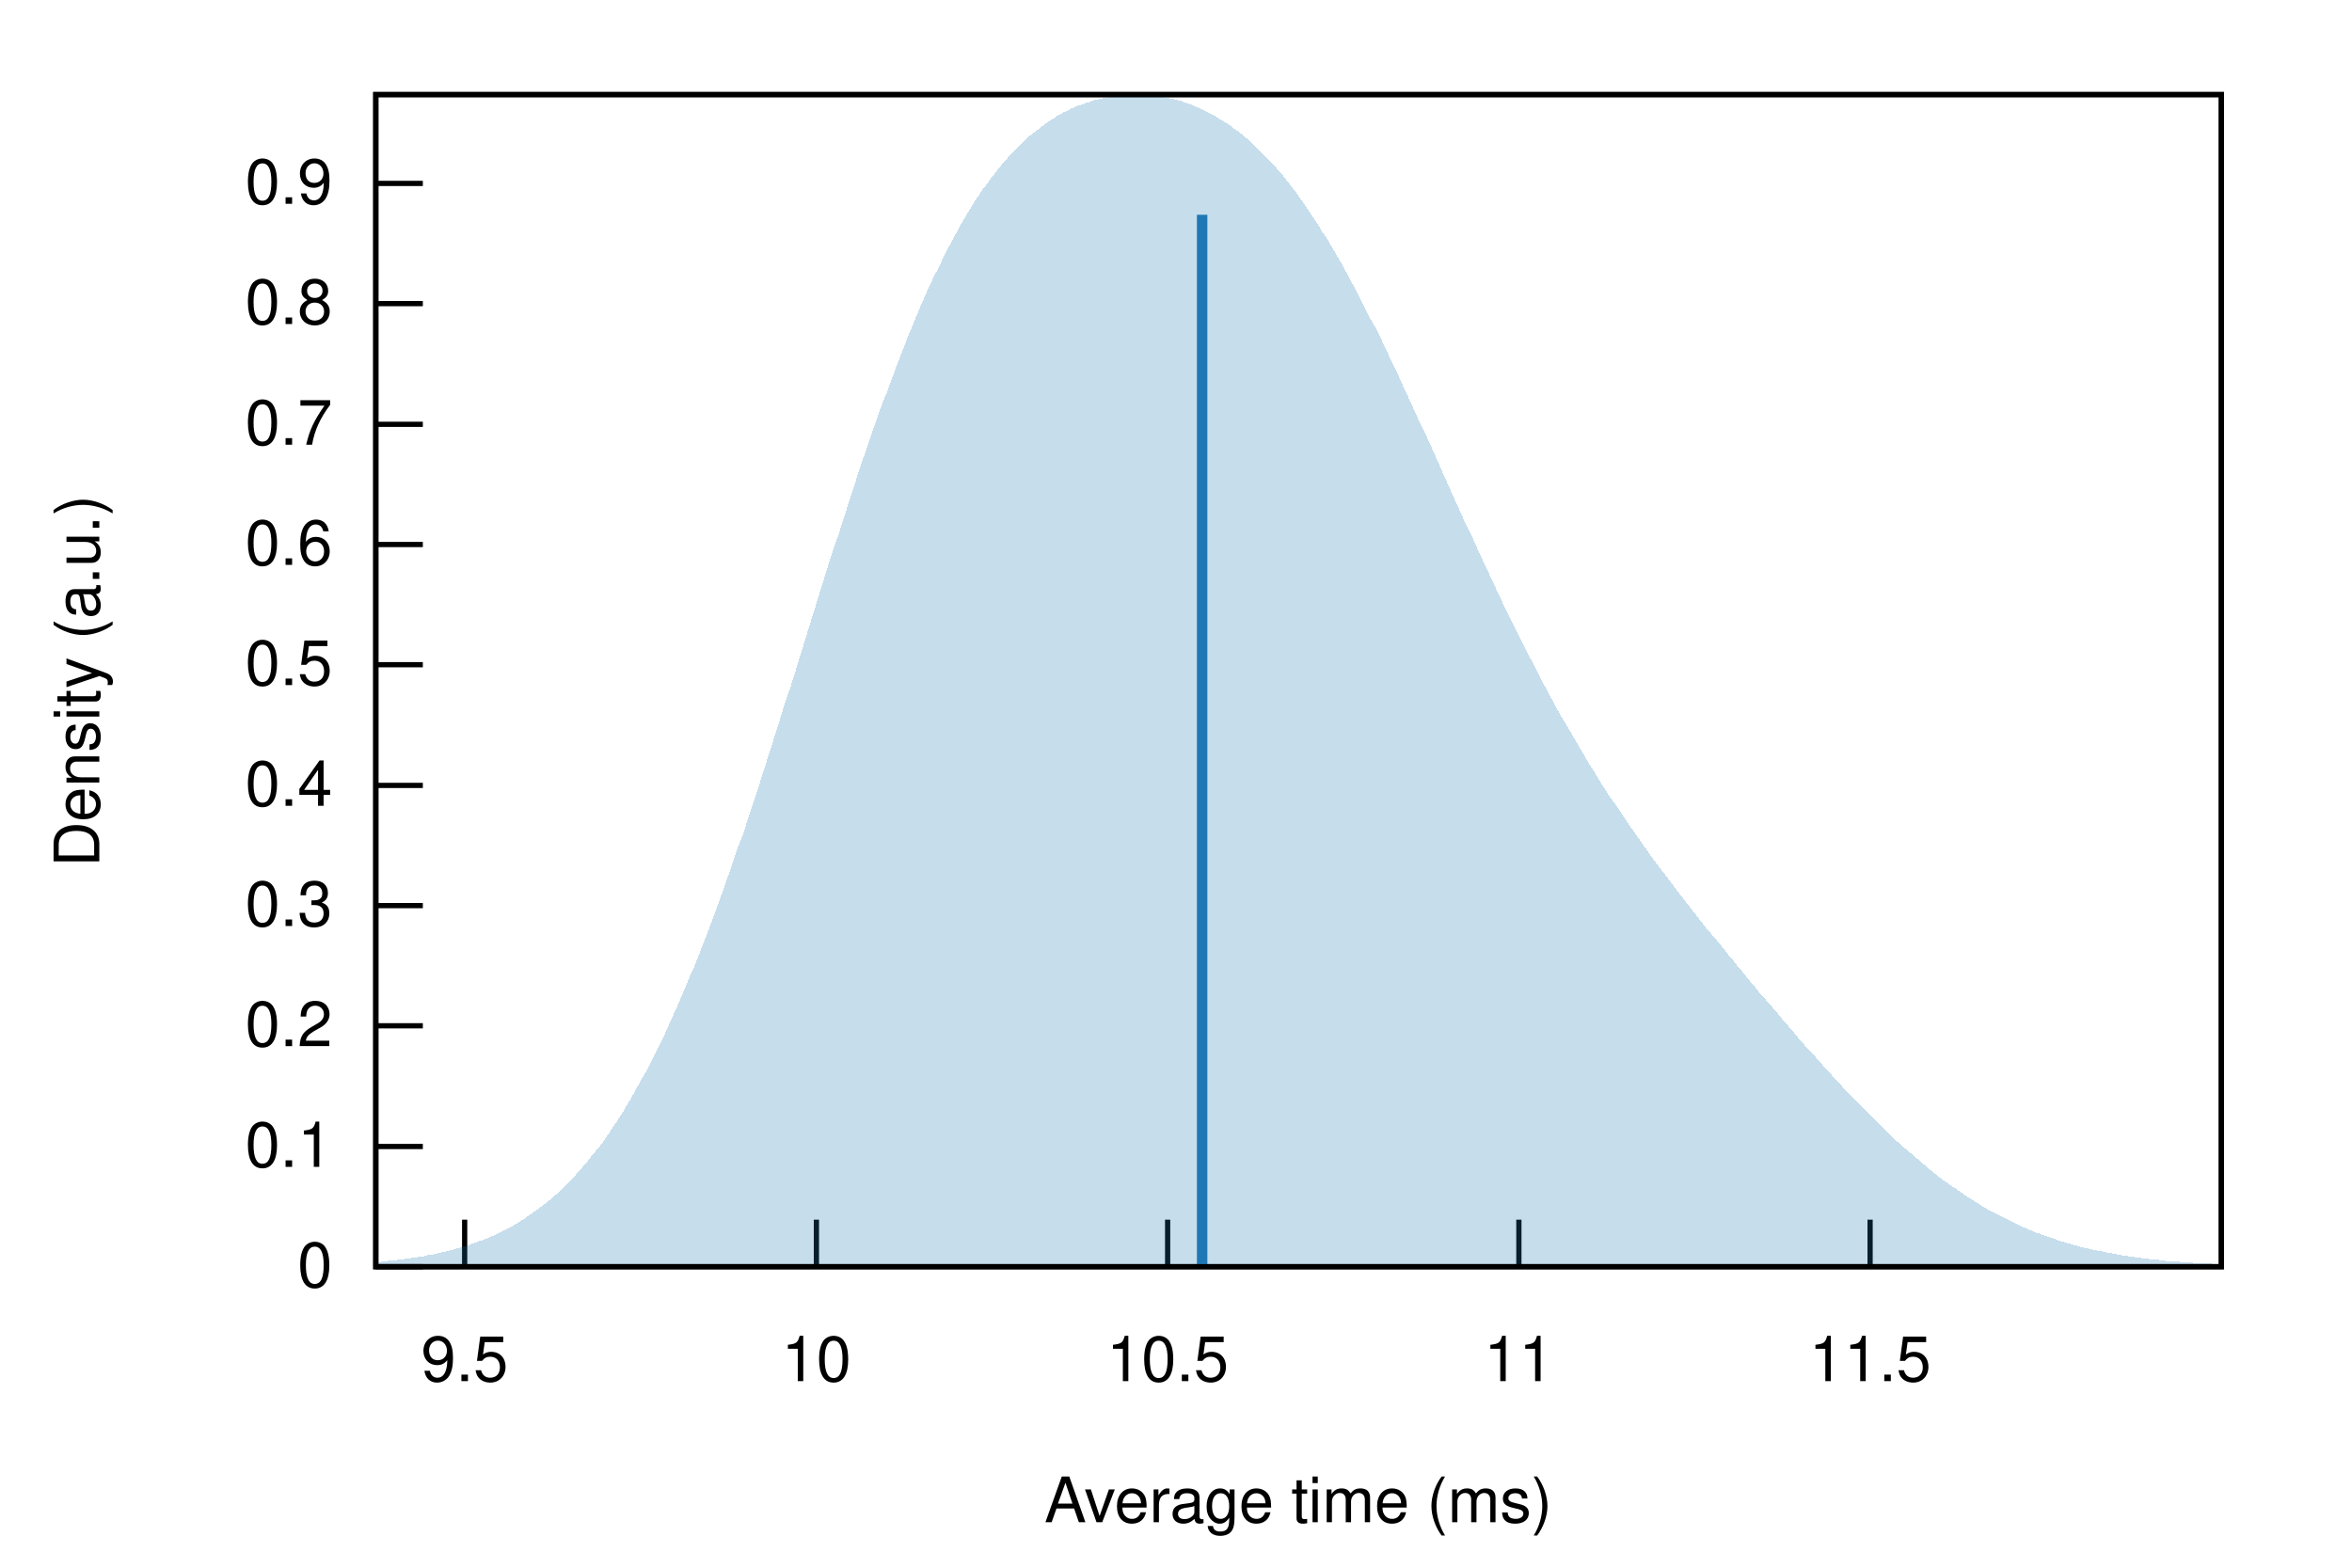
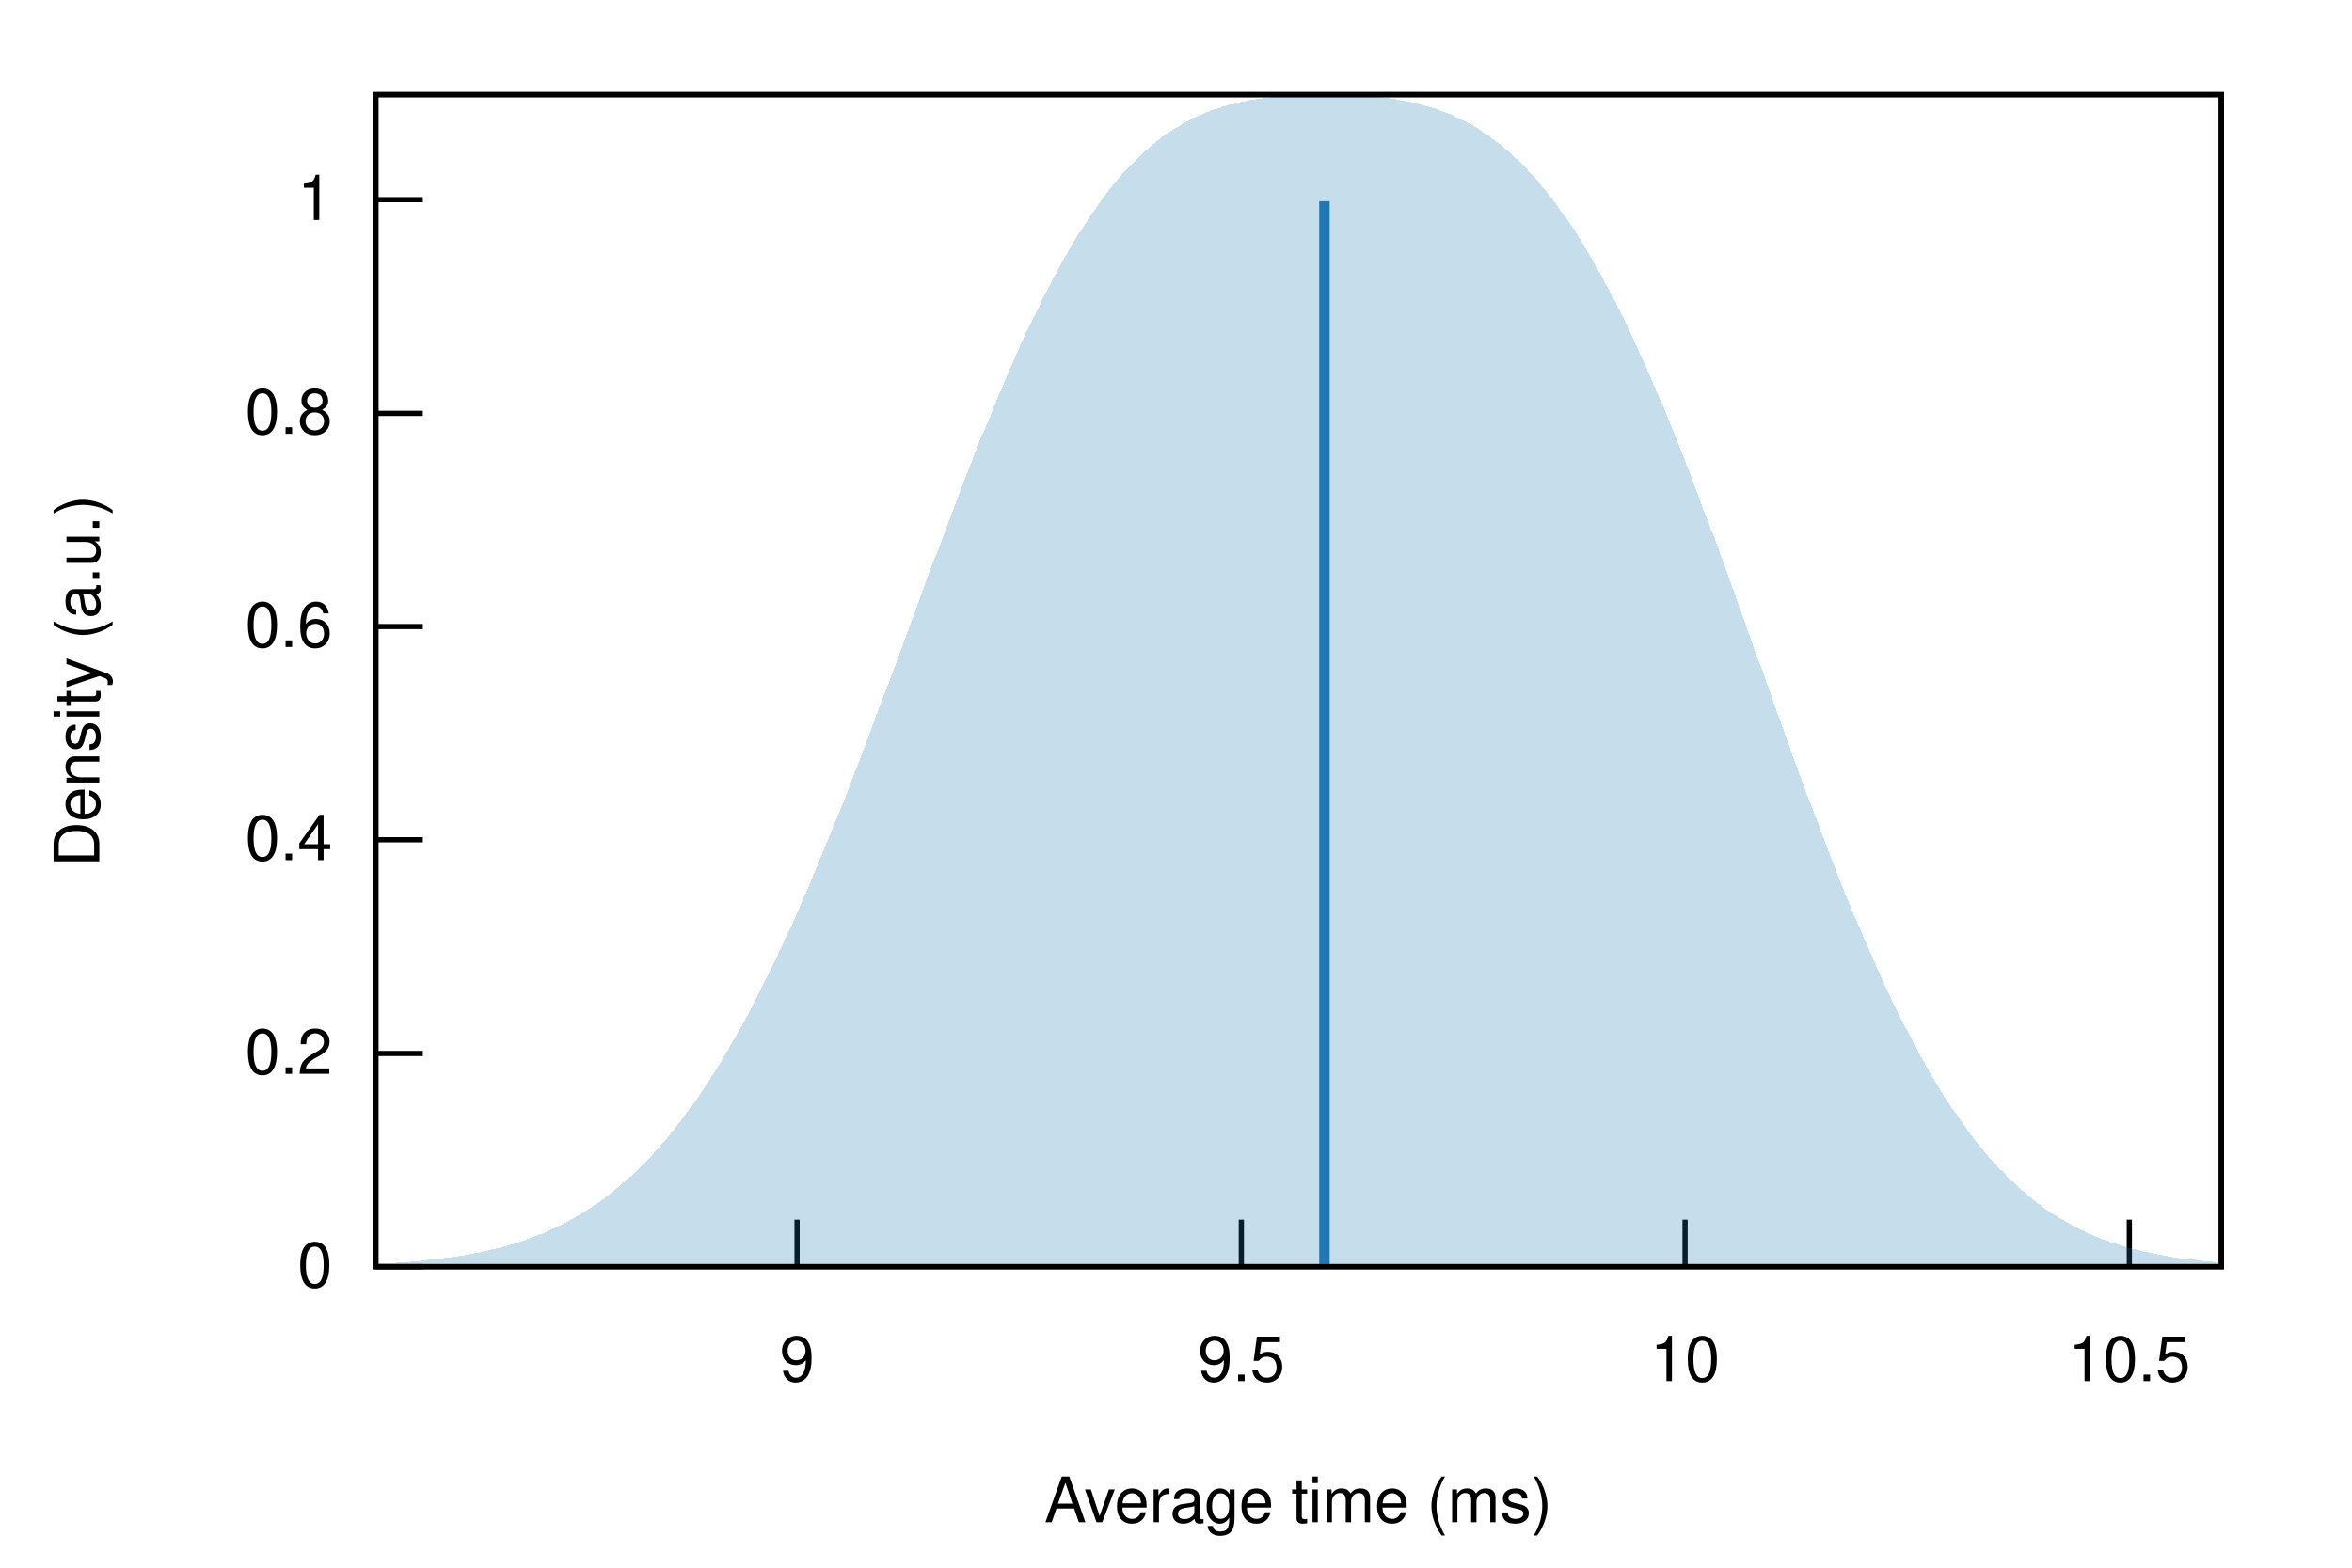
<svg xmlns="http://www.w3.org/2000/svg" xmlns:xlink="http://www.w3.org/1999/xlink" viewBox="0 0 450 300">
  <g id="gnuplot_canvas">
    <rect x="0" y="0" width="450" height="300" fill="none" />
    <defs>
      <circle id="gpDot" r="0.5" stroke-width="0.5" stroke="currentColor" />
      <path id="gpPt0" stroke-width="0.222" stroke="currentColor" d="M-1,0 h2 M0,-1 v2" />
      <path id="gpPt1" stroke-width="0.222" stroke="currentColor" d="M-1,-1 L1,1 M1,-1 L-1,1" />
      <path id="gpPt2" stroke-width="0.222" stroke="currentColor" d="M-1,0 L1,0 M0,-1 L0,1 M-1,-1 L1,1 M-1,1 L1,-1" />
      <rect id="gpPt3" stroke-width="0.222" stroke="currentColor" x="-1" y="-1" width="2" height="2" />
      <rect id="gpPt4" stroke-width="0.222" stroke="currentColor" fill="currentColor" x="-1" y="-1" width="2" height="2" />
      <circle id="gpPt5" stroke-width="0.222" stroke="currentColor" cx="0" cy="0" r="1" />
      <use xlink:href="#gpPt5" id="gpPt6" fill="currentColor" stroke="none" />
      <path id="gpPt7" stroke-width="0.222" stroke="currentColor" d="M0,-1.33 L-1.33,0.67 L1.33,0.67 z" />
      <use xlink:href="#gpPt7" id="gpPt8" fill="currentColor" stroke="none" />
      <use xlink:href="#gpPt7" id="gpPt9" stroke="currentColor" transform="rotate(180)" />
      <use xlink:href="#gpPt9" id="gpPt10" fill="currentColor" stroke="none" />
      <use xlink:href="#gpPt3" id="gpPt11" stroke="currentColor" transform="rotate(45)" />
      <use xlink:href="#gpPt11" id="gpPt12" fill="currentColor" stroke="none" />
      <path id="gpPt13" stroke-width="0.222" stroke="currentColor" d="M0,1.330 L1.265,0.411 L0.782,-1.067 L-0.782,-1.076 L-1.265,0.411 z" />
      <use xlink:href="#gpPt13" id="gpPt14" fill="currentColor" stroke="none" />
      <filter id="textbox" filterUnits="objectBoundingBox" x="0" y="0" height="1" width="1">
        <feFlood flood-color="white" flood-opacity="1" result="bgnd" />
        <feComposite in="SourceGraphic" in2="bgnd" operator="atop" />
      </filter>
      <filter id="greybox" filterUnits="objectBoundingBox" x="0" y="0" height="1" width="1">
        <feFlood flood-color="lightgrey" flood-opacity="1" result="grey" />
        <feComposite in="SourceGraphic" in2="grey" operator="atop" />
      </filter>
    </defs>
    <g fill="none" color="white" stroke="currentColor" stroke-width="1.00" stroke-linecap="butt" stroke-linejoin="miter">
</g>
    <g fill="none" color="black" stroke="currentColor" stroke-width="1.00" stroke-linecap="butt" stroke-linejoin="miter">
      <path stroke="black" d="M71.9,242.4 L80.9,242.4  " />
      <g transform="translate(63.6,246.3)" stroke="none" fill="black" font-family="Helvetica" font-size="12.00" text-anchor="end">
        <text>
          <tspan font-family="Helvetica"> 0</tspan>
        </text>
      </g>
    </g>
    <g fill="none" color="black" stroke="currentColor" stroke-width="1.00" stroke-linecap="butt" stroke-linejoin="miter">
-       <path stroke="black" d="M71.9,219.4 L80.9,219.4  " />
-       <g transform="translate(63.6,223.3)" stroke="none" fill="black" font-family="Helvetica" font-size="12.00" text-anchor="end">
-         <text>
-           <tspan font-family="Helvetica"> 0.1</tspan>
-         </text>
-       </g>
-     </g>
-     <g fill="none" color="black" stroke="currentColor" stroke-width="1.00" stroke-linecap="butt" stroke-linejoin="miter">
-       <path stroke="black" d="M71.9,196.3 L80.9,196.3  " />
-       <g transform="translate(63.6,200.2)" stroke="none" fill="black" font-family="Helvetica" font-size="12.00" text-anchor="end">
+       <path stroke="black" d="M71.9,201.6 L80.9,201.6  " />
+       <g transform="translate(63.6,205.5)" stroke="none" fill="black" font-family="Helvetica" font-size="12.00" text-anchor="end">
        <text>
          <tspan font-family="Helvetica"> 0.2</tspan>
        </text>
      </g>
    </g>
    <g fill="none" color="black" stroke="currentColor" stroke-width="1.00" stroke-linecap="butt" stroke-linejoin="miter">
-       <path stroke="black" d="M71.9,173.3 L80.9,173.3  " />
-       <g transform="translate(63.6,177.2)" stroke="none" fill="black" font-family="Helvetica" font-size="12.00" text-anchor="end">
-         <text>
-           <tspan font-family="Helvetica"> 0.3</tspan>
-         </text>
-       </g>
-     </g>
-     <g fill="none" color="black" stroke="currentColor" stroke-width="1.00" stroke-linecap="butt" stroke-linejoin="miter">
-       <path stroke="black" d="M71.9,150.3 L80.9,150.3  " />
-       <g transform="translate(63.6,154.2)" stroke="none" fill="black" font-family="Helvetica" font-size="12.00" text-anchor="end">
+       <path stroke="black" d="M71.9,160.7 L80.9,160.7  " />
+       <g transform="translate(63.6,164.6)" stroke="none" fill="black" font-family="Helvetica" font-size="12.00" text-anchor="end">
        <text>
          <tspan font-family="Helvetica"> 0.4</tspan>
        </text>
      </g>
    </g>
    <g fill="none" color="black" stroke="currentColor" stroke-width="1.00" stroke-linecap="butt" stroke-linejoin="miter">
-       <path stroke="black" d="M71.9,127.2 L80.9,127.2  " />
-       <g transform="translate(63.6,131.1)" stroke="none" fill="black" font-family="Helvetica" font-size="12.00" text-anchor="end">
-         <text>
-           <tspan font-family="Helvetica"> 0.5</tspan>
-         </text>
-       </g>
-     </g>
-     <g fill="none" color="black" stroke="currentColor" stroke-width="1.00" stroke-linecap="butt" stroke-linejoin="miter">
-       <path stroke="black" d="M71.9,104.2 L80.9,104.2  " />
-       <g transform="translate(63.6,108.1)" stroke="none" fill="black" font-family="Helvetica" font-size="12.00" text-anchor="end">
+       <path stroke="black" d="M71.9,119.9 L80.9,119.9  " />
+       <g transform="translate(63.6,123.8)" stroke="none" fill="black" font-family="Helvetica" font-size="12.00" text-anchor="end">
        <text>
          <tspan font-family="Helvetica"> 0.6</tspan>
        </text>
      </g>
    </g>
    <g fill="none" color="black" stroke="currentColor" stroke-width="1.00" stroke-linecap="butt" stroke-linejoin="miter">
-       <path stroke="black" d="M71.9,81.2 L80.9,81.2  " />
-       <g transform="translate(63.6,85.1)" stroke="none" fill="black" font-family="Helvetica" font-size="12.00" text-anchor="end">
-         <text>
-           <tspan font-family="Helvetica"> 0.7</tspan>
-         </text>
-       </g>
-     </g>
-     <g fill="none" color="black" stroke="currentColor" stroke-width="1.00" stroke-linecap="butt" stroke-linejoin="miter">
-       <path stroke="black" d="M71.9,58.1 L80.9,58.1  " />
-       <g transform="translate(63.6,62.0)" stroke="none" fill="black" font-family="Helvetica" font-size="12.00" text-anchor="end">
+       <path stroke="black" d="M71.9,79.1 L80.9,79.1  " />
+       <g transform="translate(63.6,83.0)" stroke="none" fill="black" font-family="Helvetica" font-size="12.00" text-anchor="end">
        <text>
          <tspan font-family="Helvetica"> 0.8</tspan>
        </text>
      </g>
    </g>
    <g fill="none" color="black" stroke="currentColor" stroke-width="1.00" stroke-linecap="butt" stroke-linejoin="miter">
-       <path stroke="black" d="M71.9,35.1 L80.9,35.1  " />
-       <g transform="translate(63.6,39.0)" stroke="none" fill="black" font-family="Helvetica" font-size="12.00" text-anchor="end">
+       <path stroke="black" d="M71.9,38.2 L80.9,38.2  " />
+       <g transform="translate(63.6,42.1)" stroke="none" fill="black" font-family="Helvetica" font-size="12.00" text-anchor="end">
        <text>
-           <tspan font-family="Helvetica"> 0.9</tspan>
+           <tspan font-family="Helvetica"> 1</tspan>
        </text>
      </g>
    </g>
    <g fill="none" color="black" stroke="currentColor" stroke-width="1.00" stroke-linecap="butt" stroke-linejoin="miter">
-       <path stroke="black" d="M88.9,242.4 L88.9,233.4  " />
-       <g transform="translate(88.9,264.3)" stroke="none" fill="black" font-family="Helvetica" font-size="12.00" text-anchor="middle">
+       <path stroke="black" d="M152.5,242.4 L152.5,233.4  " />
+       <g transform="translate(152.5,264.3)" stroke="none" fill="black" font-family="Helvetica" font-size="12.00" text-anchor="middle">
+         <text>
+           <tspan font-family="Helvetica"> 9</tspan>
+         </text>
+       </g>
+     </g>
+     <g fill="none" color="black" stroke="currentColor" stroke-width="1.00" stroke-linecap="butt" stroke-linejoin="miter">
+       <path stroke="black" d="M237.5,242.4 L237.5,233.4  " />
+       <g transform="translate(237.5,264.3)" stroke="none" fill="black" font-family="Helvetica" font-size="12.00" text-anchor="middle">
        <text>
          <tspan font-family="Helvetica"> 9.5</tspan>
        </text>
      </g>
    </g>
    <g fill="none" color="black" stroke="currentColor" stroke-width="1.00" stroke-linecap="butt" stroke-linejoin="miter">
-       <path stroke="black" d="M156.2,242.4 L156.2,233.4  " />
-       <g transform="translate(156.2,264.3)" stroke="none" fill="black" font-family="Helvetica" font-size="12.00" text-anchor="middle">
+       <path stroke="black" d="M322.4,242.4 L322.4,233.4  " />
+       <g transform="translate(322.4,264.3)" stroke="none" fill="black" font-family="Helvetica" font-size="12.00" text-anchor="middle">
        <text>
          <tspan font-family="Helvetica"> 10</tspan>
        </text>
      </g>
    </g>
    <g fill="none" color="black" stroke="currentColor" stroke-width="1.00" stroke-linecap="butt" stroke-linejoin="miter">
-       <path stroke="black" d="M223.4,242.4 L223.4,233.4  " />
-       <g transform="translate(223.4,264.3)" stroke="none" fill="black" font-family="Helvetica" font-size="12.00" text-anchor="middle">
+       <path stroke="black" d="M407.4,242.4 L407.4,233.4  " />
+       <g transform="translate(407.4,264.3)" stroke="none" fill="black" font-family="Helvetica" font-size="12.00" text-anchor="middle">
        <text>
          <tspan font-family="Helvetica"> 10.5</tspan>
-         </text>
-       </g>
-     </g>
-     <g fill="none" color="black" stroke="currentColor" stroke-width="1.00" stroke-linecap="butt" stroke-linejoin="miter">
-       <path stroke="black" d="M290.6,242.4 L290.6,233.4  " />
-       <g transform="translate(290.6,264.3)" stroke="none" fill="black" font-family="Helvetica" font-size="12.00" text-anchor="middle">
-         <text>
-           <tspan font-family="Helvetica"> 11</tspan>
-         </text>
-       </g>
-     </g>
-     <g fill="none" color="black" stroke="currentColor" stroke-width="1.00" stroke-linecap="butt" stroke-linejoin="miter">
-       <path stroke="black" d="M357.8,242.4 L357.8,233.4  " />
-       <g transform="translate(357.8,264.3)" stroke="none" fill="black" font-family="Helvetica" font-size="12.00" text-anchor="middle">
-         <text>
-           <tspan font-family="Helvetica"> 11.5</tspan>
        </text>
      </g>
    </g>
    <g fill="none" color="black" stroke="currentColor" stroke-width="1.00" stroke-linecap="butt" stroke-linejoin="miter">
</g>
    <g fill="none" color="black" stroke="currentColor" stroke-width="1.00" stroke-linecap="butt" stroke-linejoin="miter">
      <path stroke="black" d="M71.9,18.1 L71.9,242.4 L425.0,242.4 L425.0,18.1 L71.9,18.1 Z  " />
    </g>
    <g fill="none" color="black" stroke="currentColor" stroke-width="1.00" stroke-linecap="butt" stroke-linejoin="miter">
      <g transform="translate(19.0,130.3) rotate(270)" stroke="none" fill="black" font-family="Helvetica" font-size="12.00" text-anchor="middle">
        <text>
          <tspan font-family="Helvetica">Density (a.u.)</tspan>
        </text>
      </g>
    </g>
    <g fill="none" color="black" stroke="currentColor" stroke-width="1.00" stroke-linecap="butt" stroke-linejoin="miter">
      <g transform="translate(248.4,291.3)" stroke="none" fill="black" font-family="Helvetica" font-size="12.00" text-anchor="middle">
        <text>
          <tspan font-family="Helvetica">Average time (ms)</tspan>
        </text>
      </g>
    </g>
    <g fill="none" color="black" stroke="currentColor" stroke-width="1.00" stroke-linecap="butt" stroke-linejoin="miter">
</g>
    <g id="gnuplot_plot_1">
      <g fill="none" color="black" stroke="currentColor" stroke-width="1.00" stroke-linecap="butt" stroke-linejoin="miter">
        <g stroke="none" shape-rendering="crispEdges">
-           <polygon fill="rgb( 31, 120, 180)" fill-opacity="0.25" points="71.9,241.5 72.6,241.5 73.3,241.4 74.0,241.3 74.7,241.2 75.4,241.2 76.1,241.1 76.9,241.0 77.6,240.9 78.3,240.8 79.0,240.7 79.7,240.6 80.4,240.5 81.1,240.4 81.8,240.2 82.5,240.1 83.2,240.0 83.9,239.8 84.6,239.6 85.3,239.5 86.1,239.3 86.8,239.1 87.5,238.9 88.2,238.7 88.9,238.5 89.6,238.3 90.3,238.0 91.0,237.8 91.7,237.5 92.4,237.3 93.1,237.0 93.8,236.7 94.5,236.4 95.3,236.0 96.0,235.7 96.7,235.3 97.4,235.0 98.1,234.6 98.8,234.2 99.5,233.7 100.2,233.3 100.9,232.8 101.6,232.3 102.3,231.8 103.0,231.3 103.7,230.8 104.5,230.2 105.2,229.6 105.9,229.0 106.6,228.4 107.3,227.7 108.0,227.1 108.7,226.4 109.4,225.6 110.1,224.9 110.8,224.1 111.5,223.3 112.2,222.5 112.9,221.6 113.6,220.7 114.4,219.8 115.1,218.9 115.8,217.9 116.5,216.9 117.2,215.8 117.9,214.8 118.6,213.7 119.3,212.6 120.0,211.4 120.7,210.2 121.4,209.0 122.1,207.7 122.8,206.4 123.6,205.1 124.3,203.8 125.0,202.4 125.7,201.0 126.4,199.5 127.1,198.1 127.8,196.5 128.5,195.0 129.2,193.4 129.9,191.8 130.6,190.2 131.3,188.5 132.0,186.8 132.8,185.1 133.5,183.3 134.2,181.5 134.9,179.7 135.6,177.9 136.3,176.0 137.0,174.1 137.7,172.2 138.4,170.2 139.1,168.2 139.8,166.2 140.5,164.2 141.2,162.1 142.0,160.1 142.7,158.0 143.4,155.8 144.1,153.7 144.8,151.6 145.5,149.4 146.2,147.2 146.9,145.0 147.6,142.8 148.3,140.6 149.0,138.4 149.7,136.1 150.4,133.9 151.2,131.6 151.9,129.4 152.6,127.1 153.3,124.8 154.0,122.6 154.7,120.3 155.4,118.0 156.1,115.8 156.8,113.5 157.5,111.3 158.2,109.0 158.9,106.8 159.6,104.6 160.4,102.4 161.1,100.2 161.8,98.0 162.5,95.8 163.2,93.7 163.9,91.5 164.6,89.4 165.3,87.3 166.0,85.3 166.7,83.2 167.4,81.2 168.1,79.2 168.8,77.2 169.6,75.3 170.3,73.4 171.0,71.5 171.7,69.6 172.4,67.8 173.1,66.0 173.8,64.2 174.5,62.5 175.2,60.8 175.9,59.1 176.6,57.5 177.3,55.9 178.0,54.4 178.7,52.8 179.5,51.4 180.2,49.9 180.9,48.5 181.6,47.1 182.3,45.8 183.0,44.5 183.7,43.2 184.4,42.0 185.1,40.8 185.8,39.7 186.5,38.5 187.2,37.5 187.9,36.4 188.7,35.4 189.4,34.4 190.1,33.5 190.8,32.6 191.5,31.7 192.2,30.9 192.9,30.1 193.6,29.3 194.3,28.6 195.0,27.9 195.7,27.2 196.4,26.5 197.1,25.9 197.9,25.3 198.6,24.8 199.3,24.2 200.0,23.7 200.7,23.2 201.4,22.8 202.1,22.3 202.8,21.9 203.5,21.5 204.2,21.2 204.9,20.8 205.6,20.5 206.3,20.2 207.1,20.0 207.8,19.7 208.5,19.5 209.2,19.2 209.9,19.1 210.6,18.9 211.3,18.7 212.0,18.6 212.7,18.5 213.4,18.4 214.1,18.3 214.8,18.2 215.5,18.2 216.3,18.1 217.0,18.1 217.7,18.1 218.4,18.1 219.1,18.2 219.8,18.2 220.5,18.3 221.2,18.4 221.9,18.5 222.6,18.6 223.3,18.7 224.0,18.9 224.7,19.0 225.5,19.2 226.2,19.4 226.9,19.7 227.6,19.9 228.3,20.2 229.0,20.5 229.7,20.8 230.4,21.1 231.1,21.5 231.8,21.8 232.5,22.2 233.2,22.7 233.9,23.1 234.7,23.6 235.4,24.0 236.1,24.6 236.8,25.1 237.5,25.6 238.2,26.2 238.9,26.8 239.6,27.5 240.3,28.1 241.0,28.8 241.7,29.5 242.4,30.2 243.1,31.0 243.9,31.8 244.6,32.6 245.3,33.4 246.0,34.3 246.7,35.2 247.4,36.1 248.1,37.0 248.8,38.0 249.5,39.0 250.2,40.0 250.9,41.1 251.6,42.1 252.3,43.2 253.0,44.4 253.8,45.5 254.5,46.7 255.2,47.9 255.9,49.1 256.6,50.3 257.3,51.6 258.0,52.9 258.7,54.2 259.4,55.5 260.1,56.8 260.8,58.2 261.5,59.6 262.2,61.0 263.0,62.4 263.7,63.8 264.4,65.2 265.1,66.7 265.8,68.2 266.5,69.6 267.2,71.1 267.9,72.6 268.6,74.2 269.3,75.7 270.0,77.2 270.7,78.8 271.4,80.3 272.2,81.9 272.9,83.4 273.6,85.0 274.3,86.5 275.0,88.1 275.7,89.7 276.4,91.3 277.1,92.8 277.8,94.4 278.5,96.0 279.2,97.5 279.9,99.1 280.6,100.6 281.4,102.2 282.1,103.7 282.8,105.3 283.5,106.8 284.2,108.3 284.9,109.8 285.6,111.3 286.3,112.8 287.0,114.3 287.7,115.8 288.4,117.2 289.1,118.7 289.8,120.1 290.6,121.6 291.3,123.0 292.0,124.4 292.7,125.8 293.4,127.1 294.1,128.5 294.8,129.8 295.5,131.2 296.2,132.5 296.9,133.8 297.6,135.1 298.3,136.4 299.0,137.6 299.8,138.9 300.5,140.1 301.2,141.3 301.9,142.5 302.6,143.7 303.3,144.9 304.0,146.1 304.7,147.2 305.4,148.3 306.1,149.5 306.8,150.6 307.5,151.7 308.2,152.8 309.0,153.8 309.7,154.9 310.4,155.9 311.1,157.0 311.8,158.0 312.5,159.0 313.2,160.0 313.9,161.0 314.6,162.0 315.3,163.0 316.0,164.0 316.7,164.9 317.4,165.9 318.2,166.9 318.9,167.8 319.6,168.7 320.3,169.7 321.0,170.6 321.7,171.5 322.4,172.4 323.1,173.3 323.8,174.2 324.5,175.1 325.2,176.0 325.9,176.9 326.6,177.8 327.3,178.6 328.1,179.5 328.8,180.4 329.5,181.2 330.2,182.1 330.9,183.0 331.6,183.8 332.3,184.7 333.0,185.5 333.7,186.4 334.4,187.2 335.1,188.1 335.8,188.9 336.5,189.8 337.3,190.6 338.0,191.5 338.7,192.3 339.4,193.1 340.1,193.9 340.8,194.8 341.5,195.6 342.2,196.4 342.9,197.2 343.6,198.1 344.3,198.9 345.0,199.7 345.7,200.5 346.5,201.3 347.2,202.1 347.9,202.9 348.6,203.7 349.3,204.4 350.0,205.2 350.7,206.0 351.4,206.8 352.1,207.5 352.8,208.3 353.5,209.0 354.2,209.8 354.9,210.5 355.7,211.3 356.4,212.0 357.1,212.7 357.8,213.4 358.5,214.1 359.2,214.8 359.9,215.5 360.6,216.2 361.3,216.9 362.0,217.5 362.7,218.2 363.4,218.8 364.1,219.5 364.9,220.1 365.6,220.7 366.3,221.3 367.0,221.9 367.7,222.5 368.4,223.1 369.1,223.7 369.8,224.3 370.5,224.8 371.2,225.4 371.9,225.9 372.6,226.4 373.3,226.9 374.1,227.4 374.8,227.9 375.5,228.4 376.2,228.9 376.9,229.3 377.6,229.8 378.3,230.2 379.0,230.6 379.7,231.1 380.4,231.5 381.1,231.9 381.8,232.2 382.5,232.6 383.3,233.0 384.0,233.3 384.7,233.7 385.4,234.0 386.1,234.4 386.8,234.7 387.5,235.0 388.2,235.3 388.9,235.6 389.6,235.9 390.3,236.1 391.0,236.4 391.7,236.6 392.4,236.9 393.2,237.1 393.9,237.4 394.6,237.6 395.3,237.8 396.0,238.0 396.7,238.2 397.4,238.4 398.1,238.6 398.8,238.8 399.5,238.9 400.2,239.1 400.9,239.2 401.6,239.4 402.4,239.5 403.1,239.7 403.8,239.8 404.5,239.9 405.2,240.1 405.9,240.2 406.6,240.3 407.3,240.4 408.0,240.5 408.7,240.6 409.4,240.7 410.1,240.8 410.8,240.9 411.6,241.0 412.3,241.0 413.0,241.1 413.7,241.2 414.4,241.3 415.1,241.3 415.8,241.4 416.5,241.4 417.2,241.5 417.9,241.5 418.6,241.6 419.3,241.6 420.0,241.7 420.8,241.7 421.5,241.8 422.2,241.8 422.9,241.8 423.6,241.9 424.3,241.9 425.0,241.9 425.0,242.4 424.3,242.4 423.6,242.4 422.9,242.4 422.2,242.4 421.5,242.4 420.8,242.4 420.0,242.4 419.3,242.4 418.6,242.4 417.9,242.4 417.2,242.4 416.5,242.4 415.8,242.4 415.1,242.4 414.4,242.4 413.7,242.4 413.0,242.4 412.3,242.4 411.6,242.4 410.8,242.4 410.1,242.4 409.4,242.4 408.7,242.4 408.0,242.4 407.3,242.4 406.6,242.4 405.9,242.4 405.2,242.4 404.5,242.4 403.8,242.4 403.1,242.4 402.4,242.4 401.6,242.4 400.9,242.4 400.2,242.4 399.5,242.4 398.8,242.4 398.1,242.4 397.4,242.4 396.7,242.4 396.0,242.4 395.3,242.4 394.6,242.4 393.9,242.4 393.2,242.4 392.4,242.4 391.7,242.4 391.0,242.4 390.3,242.4 389.6,242.4 388.9,242.4 388.2,242.4 387.5,242.4 386.8,242.4 386.1,242.4 385.4,242.4 384.7,242.4 384.0,242.4 383.3,242.4 382.5,242.4 381.8,242.4 381.1,242.4 380.4,242.4 379.7,242.4 379.0,242.4 378.3,242.4 377.6,242.4 376.9,242.4 376.2,242.4 375.5,242.4 374.8,242.4 374.1,242.4 373.3,242.4 372.6,242.4 371.9,242.4 371.2,242.4 370.5,242.4 369.8,242.4 369.1,242.4 368.4,242.4 367.7,242.4 367.0,242.4 366.3,242.4 365.6,242.4 364.9,242.4 364.1,242.4 363.4,242.4 362.7,242.4 362.0,242.4 361.3,242.4 360.6,242.4 359.9,242.4 359.2,242.4 358.5,242.4 357.8,242.4 357.1,242.4 356.4,242.4 355.7,242.4 354.9,242.4 354.2,242.4 353.5,242.4 352.8,242.4 352.1,242.4 351.4,242.4 350.7,242.4 350.0,242.4 349.3,242.4 348.6,242.4 347.9,242.4 347.2,242.4 346.5,242.4 345.7,242.4 345.0,242.4 344.3,242.4 343.6,242.4 342.9,242.4 342.2,242.4 341.5,242.4 340.8,242.4 340.1,242.4 339.4,242.4 338.7,242.4 338.0,242.4 337.3,242.4 336.5,242.4 335.8,242.4 335.1,242.4 334.4,242.4 333.7,242.4 333.0,242.4 332.3,242.4 331.6,242.4 330.9,242.4 330.2,242.4 329.5,242.4 328.8,242.4 328.1,242.4 327.3,242.4 326.6,242.4 325.9,242.4 325.2,242.4 324.5,242.4 323.8,242.4 323.1,242.4 322.4,242.4 321.7,242.4 321.0,242.4 320.3,242.4 319.6,242.4 318.9,242.4 318.2,242.4 317.4,242.4 316.7,242.4 316.0,242.4 315.3,242.4 314.6,242.4 313.9,242.4 313.2,242.4 312.5,242.4 311.8,242.4 311.1,242.4 310.4,242.4 309.7,242.4 309.0,242.4 308.2,242.4 307.5,242.4 306.8,242.4 306.1,242.4 305.4,242.4 304.7,242.4 304.0,242.4 303.3,242.4 302.6,242.4 301.9,242.4 301.2,242.4 300.5,242.4 299.8,242.4 299.0,242.4 298.3,242.4 297.6,242.4 296.9,242.4 296.2,242.4 295.5,242.4 294.8,242.4 294.1,242.4 293.4,242.4 292.7,242.4 292.0,242.4 291.3,242.4 290.6,242.4 289.8,242.4 289.1,242.4 288.4,242.4 287.7,242.4 287.0,242.4 286.3,242.4 285.6,242.4 284.9,242.4 284.2,242.4 283.5,242.4 282.8,242.4 282.1,242.4 281.4,242.4 280.6,242.4 279.9,242.4 279.2,242.4 278.5,242.4 277.8,242.4 277.1,242.4 276.4,242.4 275.7,242.4 275.0,242.4 274.3,242.4 273.6,242.4 272.9,242.4 272.2,242.4 271.4,242.4 270.7,242.4 270.0,242.4 269.3,242.4 268.6,242.4 267.9,242.4 267.2,242.4 266.5,242.4 265.8,242.4 265.1,242.4 264.4,242.4 263.7,242.4 263.0,242.4 262.2,242.4 261.5,242.4 260.8,242.4 260.1,242.4 259.4,242.4 258.7,242.4 258.0,242.4 257.3,242.4 256.6,242.4 255.9,242.4 255.2,242.4 254.5,242.4 253.8,242.4 253.0,242.4 252.3,242.4 251.6,242.4 250.9,242.4 250.2,242.4 249.5,242.4 248.8,242.4 248.1,242.4 247.4,242.4 246.7,242.4 246.0,242.4 245.3,242.4 244.6,242.4 243.9,242.4 243.1,242.4 242.4,242.4 241.7,242.4 241.0,242.4 240.3,242.4 239.6,242.4 238.9,242.4 238.2,242.4 237.5,242.4 236.8,242.4 236.1,242.4 235.4,242.4 234.7,242.4 233.9,242.4 233.2,242.4 232.5,242.4 231.8,242.4 231.1,242.4 230.4,242.4 229.7,242.4 229.0,242.4 228.3,242.4 227.6,242.4 226.9,242.4 226.2,242.4 225.5,242.4 224.7,242.4 224.0,242.4 223.3,242.4 222.6,242.4 221.9,242.4 221.2,242.4 220.5,242.4 219.8,242.4 219.1,242.4 218.4,242.4 217.7,242.4 217.0,242.4 216.3,242.4 215.5,242.4 214.8,242.4 214.1,242.4 213.4,242.4 212.7,242.4 212.0,242.4 211.3,242.4 210.6,242.4 209.9,242.4 209.2,242.4 208.5,242.4 207.8,242.4 207.1,242.4 206.3,242.4 205.6,242.4 204.9,242.4 204.2,242.4 203.5,242.4 202.8,242.4 202.1,242.4 201.4,242.4 200.7,242.4 200.0,242.4 199.3,242.4 198.6,242.4 197.9,242.4 197.1,242.4 196.4,242.4 195.7,242.4 195.0,242.4 194.3,242.4 193.6,242.4 192.9,242.4 192.2,242.4 191.5,242.4 190.8,242.4 190.1,242.4 189.4,242.4 188.7,242.4 187.9,242.4 187.2,242.4 186.5,242.4 185.8,242.4 185.1,242.4 184.4,242.4 183.7,242.4 183.0,242.4 182.3,242.4 181.6,242.4 180.9,242.4 180.2,242.4 179.5,242.4 178.7,242.4 178.0,242.4 177.3,242.4 176.6,242.4 175.9,242.4 175.2,242.4 174.5,242.4 173.8,242.4 173.1,242.4 172.4,242.4 171.7,242.4 171.0,242.4 170.3,242.4 169.6,242.4 168.8,242.4 168.1,242.4 167.4,242.4 166.7,242.4 166.0,242.4 165.3,242.4 164.6,242.4 163.9,242.4 163.2,242.4 162.5,242.4 161.8,242.4 161.1,242.4 160.4,242.4 159.6,242.4 158.9,242.4 158.2,242.4 157.5,242.4 156.8,242.4 156.1,242.4 155.4,242.4 154.7,242.4 154.0,242.4 153.3,242.4 152.6,242.4 151.9,242.4 151.2,242.4 150.4,242.4 149.7,242.4 149.0,242.4 148.3,242.4 147.6,242.4 146.9,242.4 146.2,242.4 145.5,242.4 144.8,242.4 144.1,242.4 143.4,242.4 142.7,242.4 142.0,242.4 141.2,242.4 140.5,242.4 139.8,242.4 139.1,242.4 138.4,242.4 137.7,242.4 137.0,242.4 136.3,242.4 135.6,242.4 134.9,242.4 134.2,242.4 133.5,242.4 132.8,242.4 132.0,242.4 131.3,242.4 130.6,242.4 129.9,242.4 129.2,242.4 128.5,242.4 127.8,242.4 127.1,242.4 126.4,242.4 125.7,242.4 125.0,242.4 124.3,242.4 123.6,242.4 122.8,242.4 122.1,242.4 121.4,242.4 120.7,242.4 120.0,242.4 119.3,242.4 118.6,242.4 117.9,242.4 117.2,242.4 116.5,242.4 115.8,242.4 115.1,242.4 114.4,242.4 113.6,242.4 112.9,242.4 112.2,242.4 111.5,242.4 110.8,242.4 110.1,242.4 109.4,242.4 108.7,242.4 108.0,242.4 107.3,242.4 106.6,242.4 105.9,242.4 105.2,242.4 104.5,242.4 103.7,242.4 103.0,242.4 102.3,242.4 101.6,242.4 100.9,242.4 100.2,242.4 99.5,242.4 98.8,242.4 98.1,242.4 97.4,242.4 96.7,242.4 96.0,242.4 95.3,242.4 94.5,242.4 93.8,242.4 93.1,242.4 92.4,242.4 91.7,242.4 91.0,242.4 90.3,242.4 89.6,242.4 88.9,242.4 88.2,242.4 87.5,242.4 86.8,242.4 86.1,242.4 85.3,242.4 84.6,242.4 83.9,242.4 83.2,242.4 82.5,242.4 81.8,242.4 81.1,242.4 80.4,242.4 79.7,242.4 79.0,242.4 78.3,242.4 77.6,242.4 76.9,242.4 76.1,242.4 75.4,242.4 74.7,242.4 74.0,242.4 73.3,242.4 72.6,242.4 71.9,242.4 " />
+           <polygon fill="rgb( 31, 120, 180)" fill-opacity="0.25" points="71.9,241.9 72.6,241.8 73.3,241.8 74.0,241.8 74.7,241.7 75.4,241.7 76.1,241.6 76.9,241.6 77.6,241.5 78.3,241.5 79.0,241.4 79.7,241.3 80.4,241.3 81.1,241.2 81.8,241.1 82.5,241.1 83.2,241.0 83.9,240.9 84.6,240.8 85.3,240.7 86.1,240.6 86.8,240.5 87.5,240.4 88.2,240.3 88.9,240.2 89.6,240.1 90.3,239.9 91.0,239.8 91.7,239.7 92.4,239.5 93.1,239.4 93.8,239.2 94.5,239.0 95.3,238.9 96.0,238.7 96.7,238.5 97.4,238.3 98.1,238.1 98.8,237.9 99.5,237.6 100.2,237.4 100.9,237.1 101.6,236.9 102.3,236.6 103.0,236.3 103.7,236.1 104.5,235.8 105.2,235.4 105.9,235.1 106.6,234.8 107.3,234.4 108.0,234.1 108.7,233.7 109.4,233.3 110.1,232.9 110.8,232.5 111.5,232.1 112.2,231.6 112.9,231.2 113.6,230.7 114.4,230.2 115.1,229.7 115.8,229.2 116.5,228.6 117.2,228.1 117.9,227.5 118.6,226.9 119.3,226.3 120.0,225.7 120.7,225.1 121.4,224.4 122.1,223.7 122.8,223.0 123.6,222.3 124.3,221.6 125.0,220.8 125.7,220.0 126.4,219.2 127.1,218.4 127.8,217.6 128.5,216.7 129.2,215.8 129.9,214.9 130.6,214.0 131.3,213.0 132.0,212.1 132.8,211.1 133.5,210.1 134.2,209.0 134.9,208.0 135.6,206.9 136.3,205.8 137.0,204.7 137.7,203.6 138.4,202.4 139.1,201.2 139.8,200.0 140.5,198.8 141.2,197.5 142.0,196.2 142.7,194.9 143.4,193.6 144.1,192.3 144.8,190.9 145.5,189.5 146.2,188.1 146.9,186.7 147.6,185.2 148.3,183.8 149.0,182.3 149.7,180.8 150.4,179.2 151.2,177.7 151.9,176.1 152.6,174.5 153.3,172.9 154.0,171.3 154.7,169.7 155.4,168.0 156.1,166.3 156.8,164.6 157.5,162.9 158.2,161.2 158.9,159.5 159.6,157.7 160.4,155.9 161.1,154.2 161.8,152.4 162.5,150.6 163.2,148.7 163.9,146.9 164.6,145.1 165.3,143.2 166.0,141.4 166.7,139.5 167.4,137.6 168.1,135.7 168.8,133.8 169.6,131.9 170.3,130.0 171.0,128.1 171.7,126.2 172.4,124.3 173.1,122.4 173.8,120.5 174.5,118.6 175.2,116.7 175.9,114.8 176.6,112.8 177.3,110.9 178.0,109.0 178.7,107.1 179.5,105.2 180.2,103.4 180.9,101.5 181.6,99.6 182.3,97.7 183.0,95.9 183.7,94.0 184.4,92.2 185.1,90.4 185.8,88.6 186.5,86.8 187.2,85.0 187.9,83.2 188.7,81.5 189.4,79.8 190.1,78.0 190.8,76.3 191.5,74.7 192.2,73.0 192.9,71.4 193.6,69.8 194.3,68.2 195.0,66.6 195.7,65.0 196.4,63.5 197.1,62.0 197.9,60.5 198.6,59.1 199.3,57.6 200.0,56.2 200.7,54.9 201.4,53.5 202.1,52.2 202.8,50.9 203.5,49.6 204.2,48.4 204.9,47.2 205.6,46.0 206.3,44.8 207.1,43.7 207.8,42.6 208.5,41.5 209.2,40.5 209.9,39.5 210.6,38.5 211.3,37.5 212.0,36.6 212.7,35.7 213.4,34.9 214.1,34.0 214.8,33.2 215.5,32.4 216.3,31.7 217.0,30.9 217.7,30.2 218.4,29.6 219.1,28.9 219.8,28.3 220.5,27.7 221.2,27.1 221.9,26.6 222.6,26.0 223.3,25.5 224.0,25.1 224.7,24.6 225.5,24.2 226.2,23.7 226.9,23.4 227.6,23.0 228.3,22.6 229.0,22.3 229.7,22.0 230.4,21.7 231.1,21.4 231.8,21.1 232.5,20.9 233.2,20.7 233.9,20.4 234.7,20.2 235.4,20.0 236.1,19.9 236.8,19.7 237.5,19.5 238.2,19.4 238.9,19.2 239.6,19.1 240.3,19.0 241.0,18.9 241.7,18.8 242.4,18.7 243.1,18.6 243.9,18.6 244.6,18.5 245.3,18.4 246.0,18.4 246.7,18.3 247.4,18.3 248.1,18.2 248.8,18.2 249.5,18.2 250.2,18.2 250.9,18.1 251.6,18.1 252.3,18.1 253.0,18.1 253.8,18.1 254.5,18.1 255.2,18.1 255.9,18.1 256.6,18.1 257.3,18.2 258.0,18.2 258.7,18.2 259.4,18.2 260.1,18.3 260.8,18.3 261.5,18.4 262.2,18.4 263.0,18.5 263.7,18.6 264.4,18.6 265.1,18.7 265.8,18.8 266.5,18.9 267.2,19.0 267.9,19.2 268.6,19.3 269.3,19.4 270.0,19.6 270.7,19.7 271.4,19.9 272.2,20.1 272.9,20.3 273.6,20.5 274.3,20.7 275.0,20.9 275.7,21.2 276.4,21.5 277.1,21.7 277.8,22.0 278.5,22.4 279.2,22.7 279.9,23.0 280.6,23.4 281.4,23.8 282.1,24.2 282.8,24.6 283.5,25.1 284.2,25.6 284.9,26.0 285.6,26.6 286.3,27.1 287.0,27.6 287.7,28.2 288.4,28.8 289.1,29.4 289.8,30.1 290.6,30.8 291.3,31.5 292.0,32.2 292.7,33.0 293.4,33.7 294.1,34.5 294.8,35.4 295.5,36.2 296.2,37.1 296.9,38.0 297.6,38.9 298.3,39.9 299.0,40.9 299.8,41.9 300.5,43.0 301.2,44.0 301.9,45.1 302.6,46.3 303.3,47.4 304.0,48.6 304.7,49.8 305.4,51.1 306.1,52.3 306.8,53.6 307.5,54.9 308.2,56.3 309.0,57.6 309.7,59.0 310.4,60.5 311.1,61.9 311.8,63.4 312.5,64.9 313.2,66.4 313.9,68.0 314.6,69.5 315.3,71.1 316.0,72.7 316.7,74.4 317.4,76.0 318.2,77.7 318.9,79.4 319.6,81.2 320.3,82.9 321.0,84.7 321.7,86.4 322.4,88.2 323.1,90.0 323.8,91.9 324.5,93.7 325.2,95.6 325.9,97.5 326.6,99.3 327.3,101.2 328.1,103.1 328.8,105.1 329.5,107.0 330.2,108.9 330.9,110.9 331.6,112.8 332.3,114.8 333.0,116.8 333.7,118.7 334.4,120.7 335.1,122.7 335.8,124.7 336.5,126.6 337.3,128.6 338.0,130.6 338.7,132.6 339.4,134.6 340.1,136.5 340.8,138.5 341.5,140.4 342.2,142.4 342.9,144.4 343.6,146.3 344.3,148.2 345.0,150.1 345.7,152.1 346.5,154.0 347.2,155.8 347.9,157.7 348.6,159.6 349.3,161.4 350.0,163.3 350.7,165.1 351.4,166.9 352.1,168.7 352.8,170.4 353.5,172.2 354.2,173.9 354.9,175.6 355.7,177.3 356.4,179.0 357.1,180.6 357.8,182.2 358.5,183.8 359.2,185.4 359.9,187.0 360.6,188.5 361.3,190.0 362.0,191.5 362.7,193.0 363.4,194.4 364.1,195.8 364.9,197.2 365.6,198.6 366.3,199.9 367.0,201.2 367.7,202.5 368.4,203.8 369.1,205.0 369.8,206.2 370.5,207.4 371.2,208.5 371.9,209.7 372.6,210.8 373.3,211.8 374.1,212.9 374.8,213.9 375.5,214.9 376.2,215.9 376.9,216.9 377.6,217.8 378.3,218.7 379.0,219.6 379.7,220.4 380.4,221.3 381.1,222.1 381.8,222.8 382.5,223.6 383.3,224.3 384.0,225.1 384.7,225.8 385.4,226.4 386.1,227.1 386.8,227.7 387.5,228.3 388.2,228.9 388.9,229.5 389.6,230.0 390.3,230.6 391.0,231.1 391.7,231.6 392.4,232.1 393.2,232.5 393.9,233.0 394.6,233.4 395.3,233.8 396.0,234.2 396.7,234.6 397.4,235.0 398.1,235.3 398.8,235.7 399.5,236.0 400.2,236.3 400.9,236.6 401.6,236.9 402.4,237.2 403.1,237.4 403.8,237.7 404.5,237.9 405.2,238.1 405.9,238.4 406.6,238.6 407.3,238.8 408.0,239.0 408.7,239.1 409.4,239.3 410.1,239.5 410.8,239.6 411.6,239.8 412.3,239.9 413.0,240.1 413.7,240.2 414.4,240.3 415.1,240.5 415.8,240.6 416.5,240.7 417.2,240.8 417.9,240.9 418.6,241.0 419.3,241.0 420.0,241.1 420.8,241.2 421.5,241.3 422.2,241.3 422.9,241.4 423.6,241.5 424.3,241.5 425.0,241.6 425.0,242.4 424.3,242.4 423.6,242.4 422.9,242.4 422.2,242.4 421.5,242.4 420.8,242.4 420.0,242.4 419.3,242.4 418.6,242.4 417.9,242.4 417.2,242.4 416.5,242.4 415.8,242.4 415.1,242.4 414.4,242.4 413.7,242.4 413.0,242.4 412.3,242.4 411.6,242.4 410.8,242.4 410.1,242.4 409.4,242.4 408.7,242.4 408.0,242.4 407.3,242.4 406.6,242.4 405.9,242.4 405.2,242.4 404.5,242.4 403.8,242.4 403.1,242.4 402.4,242.4 401.6,242.4 400.9,242.4 400.2,242.4 399.5,242.4 398.8,242.4 398.1,242.4 397.4,242.4 396.7,242.4 396.0,242.4 395.3,242.4 394.6,242.4 393.9,242.4 393.2,242.4 392.4,242.4 391.7,242.4 391.0,242.4 390.3,242.4 389.6,242.4 388.9,242.4 388.2,242.4 387.5,242.4 386.8,242.4 386.1,242.4 385.4,242.4 384.7,242.4 384.0,242.4 383.3,242.4 382.5,242.4 381.8,242.4 381.1,242.4 380.4,242.4 379.7,242.4 379.0,242.4 378.3,242.4 377.6,242.4 376.9,242.4 376.2,242.4 375.5,242.4 374.8,242.4 374.1,242.4 373.3,242.4 372.6,242.4 371.9,242.4 371.2,242.4 370.5,242.4 369.8,242.4 369.1,242.4 368.4,242.4 367.7,242.4 367.0,242.4 366.3,242.4 365.6,242.4 364.9,242.4 364.1,242.4 363.4,242.4 362.7,242.4 362.0,242.4 361.3,242.4 360.6,242.4 359.9,242.4 359.2,242.4 358.5,242.4 357.8,242.4 357.1,242.4 356.4,242.4 355.7,242.4 354.9,242.4 354.2,242.4 353.5,242.4 352.8,242.4 352.1,242.4 351.4,242.4 350.7,242.4 350.0,242.4 349.3,242.4 348.6,242.4 347.9,242.4 347.2,242.4 346.5,242.4 345.7,242.4 345.0,242.4 344.3,242.4 343.6,242.4 342.9,242.4 342.2,242.4 341.5,242.4 340.8,242.4 340.1,242.4 339.4,242.4 338.7,242.4 338.0,242.4 337.3,242.4 336.5,242.4 335.8,242.4 335.1,242.4 334.4,242.4 333.7,242.4 333.0,242.4 332.3,242.4 331.6,242.4 330.9,242.4 330.2,242.4 329.5,242.4 328.8,242.4 328.1,242.4 327.3,242.4 326.6,242.4 325.9,242.4 325.2,242.4 324.5,242.4 323.8,242.4 323.1,242.4 322.4,242.4 321.7,242.4 321.0,242.4 320.3,242.4 319.6,242.4 318.9,242.4 318.2,242.4 317.4,242.4 316.7,242.4 316.0,242.4 315.3,242.4 314.6,242.4 313.9,242.4 313.2,242.4 312.5,242.4 311.8,242.4 311.1,242.4 310.4,242.4 309.7,242.4 309.0,242.4 308.2,242.4 307.5,242.4 306.8,242.4 306.1,242.4 305.4,242.4 304.7,242.4 304.0,242.4 303.3,242.4 302.6,242.4 301.9,242.4 301.2,242.4 300.5,242.4 299.8,242.4 299.0,242.4 298.3,242.4 297.6,242.4 296.9,242.4 296.2,242.4 295.5,242.4 294.8,242.4 294.1,242.4 293.4,242.4 292.7,242.4 292.0,242.4 291.3,242.4 290.6,242.4 289.8,242.4 289.1,242.4 288.4,242.4 287.7,242.4 287.0,242.4 286.3,242.4 285.6,242.4 284.9,242.4 284.2,242.4 283.5,242.4 282.8,242.4 282.1,242.4 281.4,242.4 280.6,242.4 279.9,242.4 279.2,242.4 278.5,242.4 277.8,242.4 277.1,242.4 276.4,242.4 275.7,242.4 275.0,242.4 274.3,242.4 273.6,242.4 272.9,242.4 272.2,242.4 271.4,242.4 270.7,242.4 270.0,242.4 269.3,242.4 268.6,242.4 267.9,242.4 267.2,242.4 266.5,242.4 265.8,242.4 265.1,242.4 264.4,242.4 263.7,242.4 263.0,242.4 262.2,242.4 261.5,242.4 260.8,242.4 260.1,242.4 259.4,242.4 258.7,242.4 258.0,242.4 257.3,242.4 256.6,242.4 255.9,242.4 255.2,242.4 254.5,242.4 253.8,242.4 253.0,242.4 252.3,242.4 251.6,242.4 250.9,242.4 250.2,242.4 249.5,242.4 248.8,242.4 248.1,242.4 247.4,242.4 246.7,242.4 246.0,242.4 245.3,242.4 244.6,242.4 243.9,242.4 243.1,242.4 242.4,242.4 241.7,242.4 241.0,242.4 240.3,242.4 239.6,242.4 238.9,242.4 238.2,242.4 237.5,242.4 236.8,242.4 236.1,242.4 235.4,242.4 234.7,242.4 233.9,242.4 233.2,242.4 232.5,242.4 231.8,242.4 231.1,242.4 230.4,242.4 229.7,242.4 229.0,242.4 228.3,242.4 227.6,242.4 226.9,242.4 226.2,242.4 225.5,242.4 224.7,242.4 224.0,242.4 223.3,242.4 222.6,242.4 221.9,242.4 221.2,242.4 220.5,242.4 219.8,242.4 219.1,242.4 218.4,242.4 217.7,242.4 217.0,242.4 216.3,242.4 215.5,242.4 214.8,242.4 214.1,242.4 213.4,242.4 212.7,242.4 212.0,242.4 211.3,242.4 210.6,242.4 209.9,242.4 209.2,242.4 208.5,242.4 207.8,242.4 207.1,242.4 206.3,242.4 205.6,242.4 204.9,242.4 204.2,242.4 203.5,242.4 202.8,242.4 202.1,242.4 201.4,242.4 200.7,242.4 200.0,242.4 199.3,242.4 198.6,242.4 197.9,242.4 197.1,242.4 196.4,242.4 195.7,242.4 195.0,242.4 194.3,242.4 193.6,242.4 192.9,242.4 192.2,242.4 191.5,242.4 190.8,242.4 190.1,242.4 189.4,242.4 188.7,242.4 187.9,242.4 187.2,242.4 186.5,242.4 185.8,242.4 185.1,242.4 184.4,242.4 183.7,242.4 183.0,242.4 182.3,242.4 181.6,242.4 180.9,242.4 180.2,242.4 179.5,242.4 178.7,242.4 178.0,242.4 177.3,242.4 176.6,242.4 175.9,242.4 175.2,242.4 174.5,242.4 173.8,242.4 173.1,242.4 172.4,242.4 171.7,242.4 171.0,242.4 170.3,242.4 169.6,242.4 168.8,242.4 168.1,242.4 167.4,242.4 166.7,242.4 166.0,242.4 165.3,242.4 164.6,242.4 163.9,242.4 163.2,242.4 162.5,242.4 161.8,242.4 161.1,242.4 160.4,242.4 159.6,242.4 158.9,242.4 158.2,242.4 157.5,242.4 156.8,242.4 156.1,242.4 155.4,242.4 154.7,242.4 154.0,242.4 153.3,242.4 152.6,242.4 151.9,242.4 151.2,242.4 150.4,242.4 149.7,242.4 149.0,242.4 148.3,242.4 147.6,242.4 146.9,242.4 146.2,242.4 145.5,242.4 144.8,242.4 144.1,242.4 143.4,242.4 142.7,242.4 142.0,242.4 141.2,242.4 140.5,242.4 139.8,242.4 139.1,242.4 138.4,242.4 137.7,242.4 137.0,242.4 136.3,242.4 135.6,242.4 134.9,242.4 134.2,242.4 133.5,242.4 132.8,242.4 132.0,242.4 131.3,242.4 130.6,242.4 129.9,242.4 129.2,242.4 128.5,242.4 127.8,242.4 127.1,242.4 126.4,242.4 125.7,242.4 125.0,242.4 124.3,242.4 123.6,242.4 122.8,242.4 122.1,242.4 121.4,242.4 120.7,242.4 120.0,242.4 119.3,242.4 118.6,242.4 117.9,242.4 117.2,242.4 116.5,242.4 115.8,242.4 115.1,242.4 114.4,242.4 113.6,242.4 112.9,242.4 112.2,242.4 111.5,242.4 110.8,242.4 110.1,242.4 109.4,242.4 108.7,242.4 108.0,242.4 107.3,242.4 106.6,242.4 105.9,242.4 105.2,242.4 104.5,242.4 103.7,242.4 103.0,242.4 102.3,242.4 101.6,242.4 100.9,242.4 100.2,242.4 99.5,242.4 98.8,242.4 98.1,242.4 97.4,242.4 96.7,242.4 96.0,242.4 95.3,242.4 94.5,242.4 93.8,242.4 93.1,242.4 92.4,242.4 91.7,242.4 91.0,242.4 90.3,242.4 89.6,242.4 88.9,242.4 88.2,242.4 87.5,242.4 86.8,242.4 86.1,242.4 85.3,242.4 84.6,242.4 83.9,242.4 83.2,242.4 82.5,242.4 81.8,242.4 81.1,242.4 80.4,242.4 79.7,242.4 79.0,242.4 78.3,242.4 77.6,242.4 76.9,242.4 76.1,242.4 75.4,242.4 74.7,242.4 74.0,242.4 73.3,242.4 72.6,242.4 71.9,242.4 " />
        </g>
      </g>
    </g>
    <g id="gnuplot_plot_2">
      <g fill="none" color="white" stroke="rgb( 31, 120, 180)" stroke-width="2.00" stroke-linecap="butt" stroke-linejoin="miter">
</g>
      <g fill="none" color="black" stroke="currentColor" stroke-width="2.00" stroke-linecap="butt" stroke-linejoin="miter">
-         <path stroke="rgb( 31, 120, 180)" d="M230.0,242.4 L230.0,41.1  " />
+         <path stroke="rgb( 31, 120, 180)" d="M253.4,242.4 L253.4,38.5  " />
      </g>
    </g>
    <g fill="none" color="black" stroke="currentColor" stroke-width="2.00" stroke-linecap="butt" stroke-linejoin="miter">
</g>
    <g fill="none" color="black" stroke="black" stroke-width="1.00" stroke-linecap="butt" stroke-linejoin="miter">
</g>
    <g fill="none" color="black" stroke="currentColor" stroke-width="1.00" stroke-linecap="butt" stroke-linejoin="miter">
      <path stroke="black" d="M71.9,18.1 L71.9,242.4 L425.0,242.4 L425.0,18.1 L71.9,18.1 Z  " />
    </g>
    <g fill="none" color="black" stroke="currentColor" stroke-width="1.00" stroke-linecap="butt" stroke-linejoin="miter">
</g>
  </g>
</svg>
